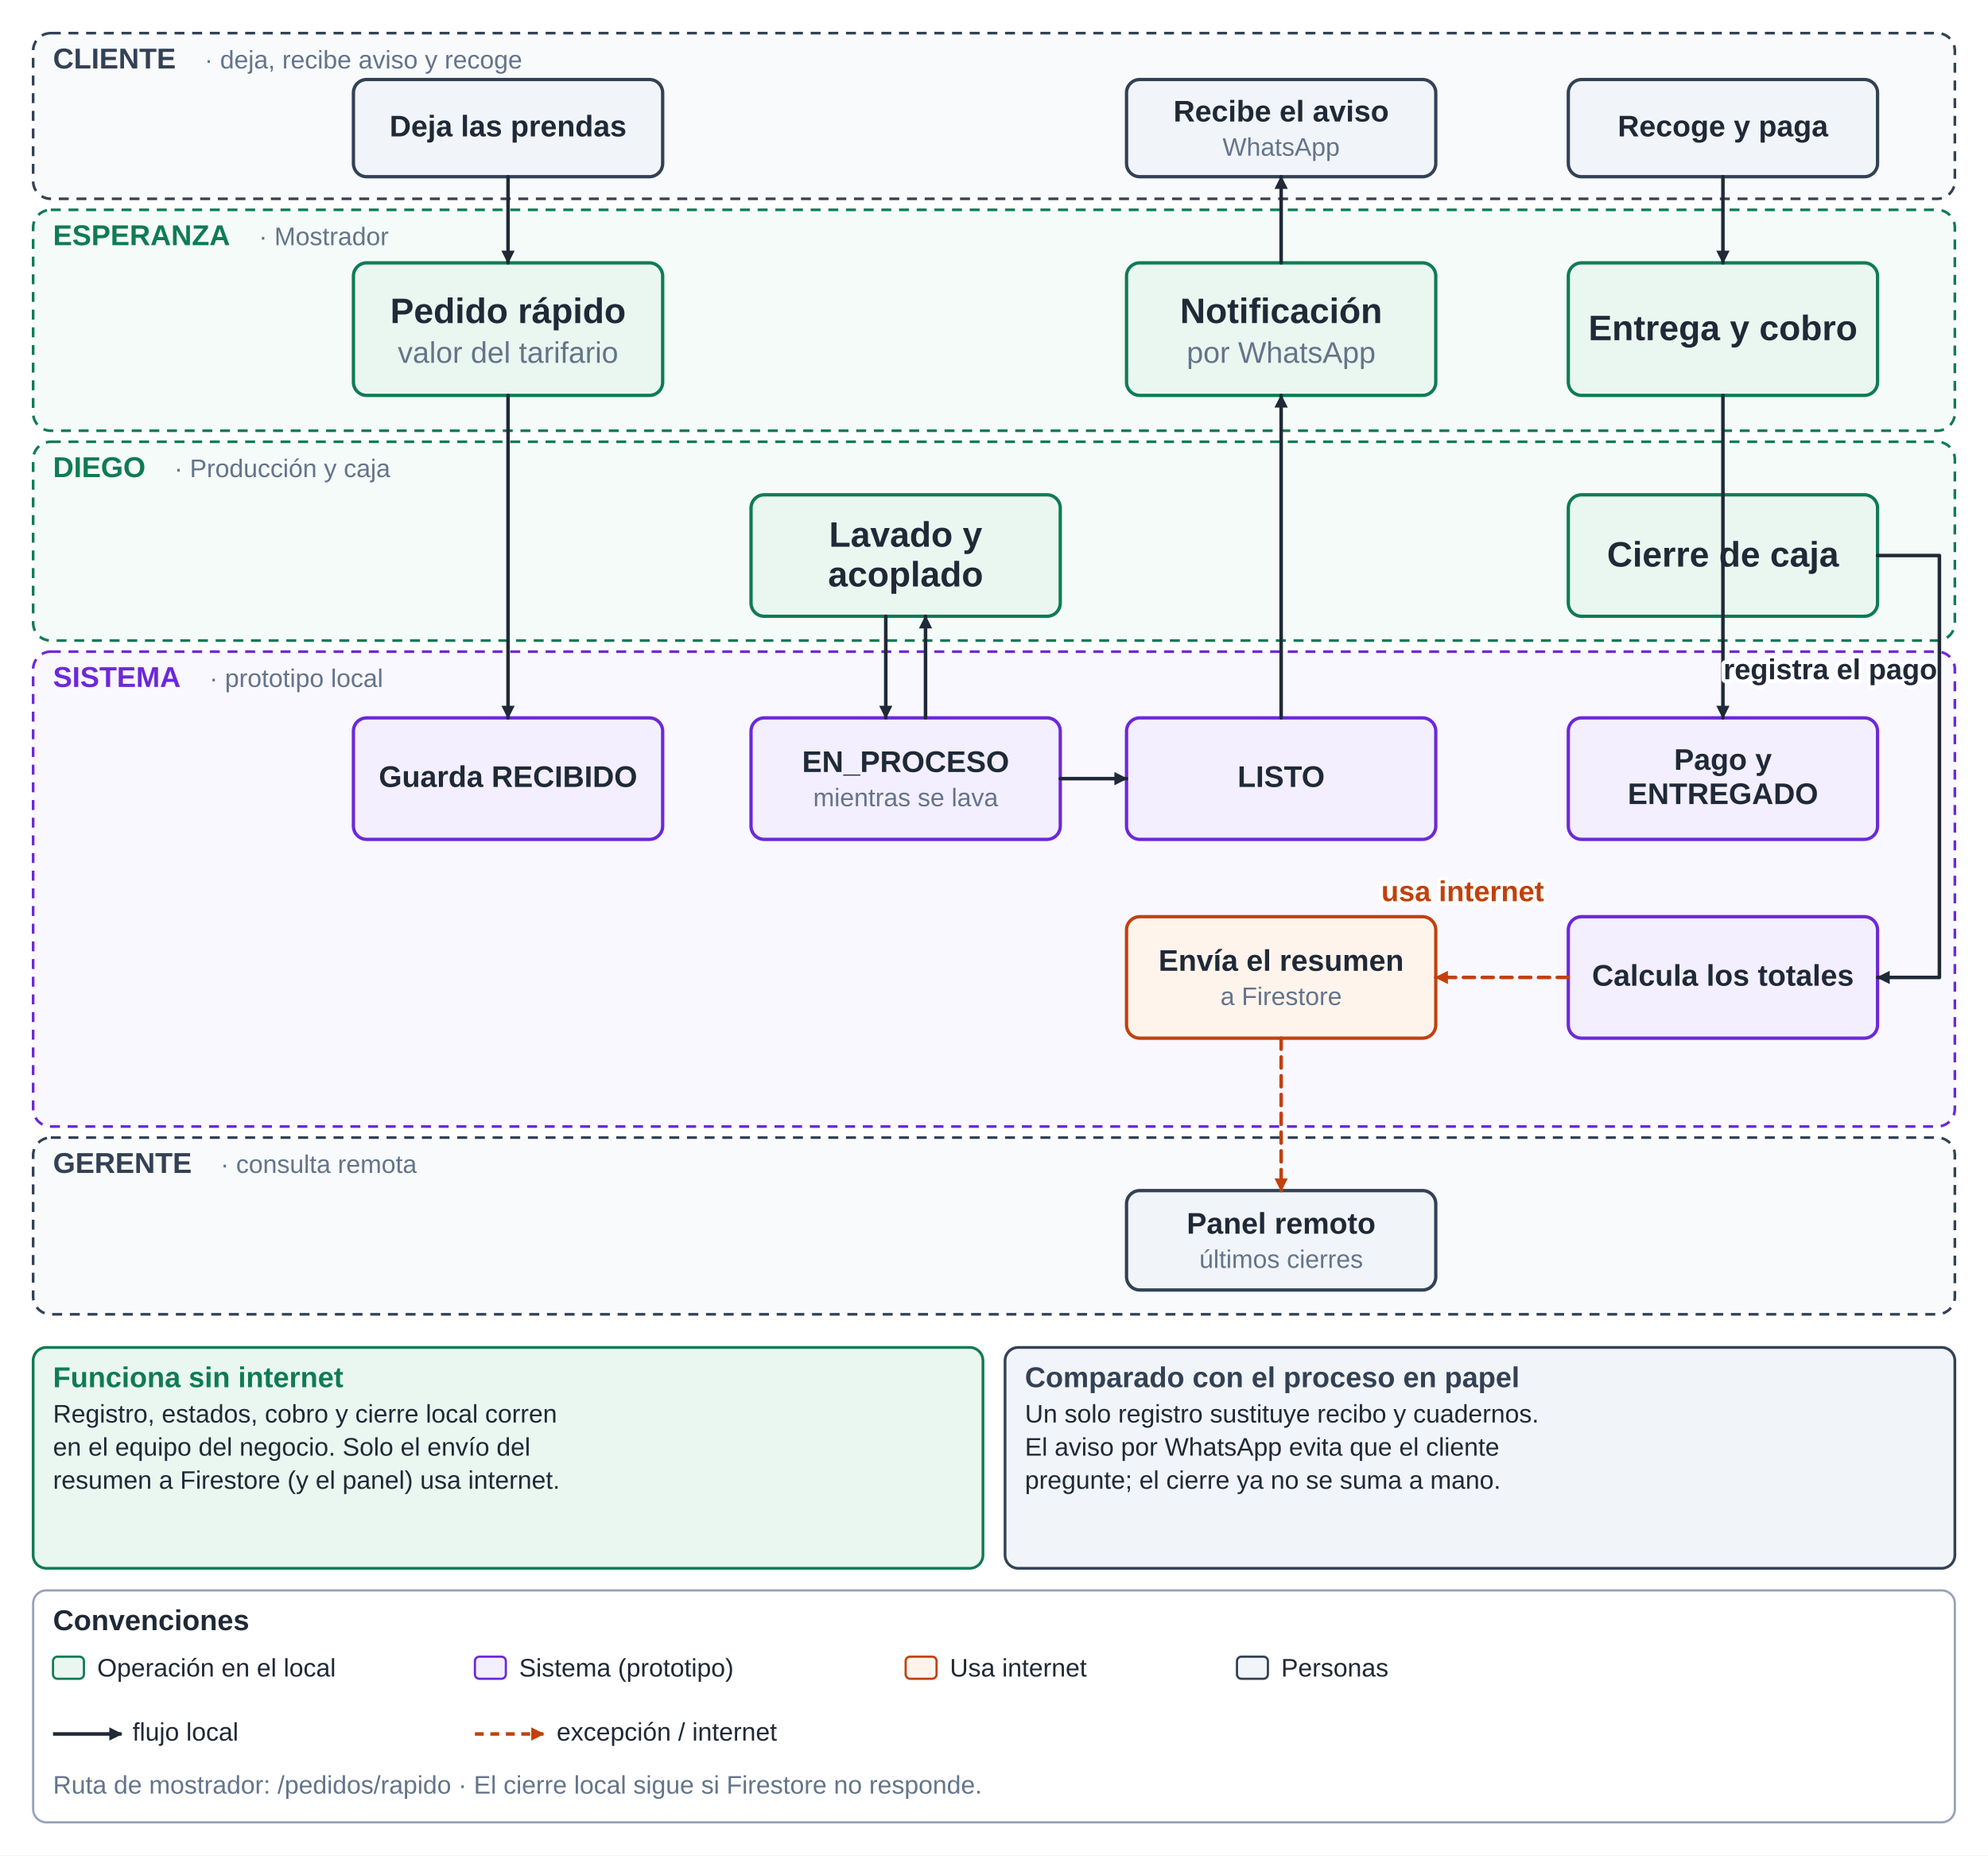
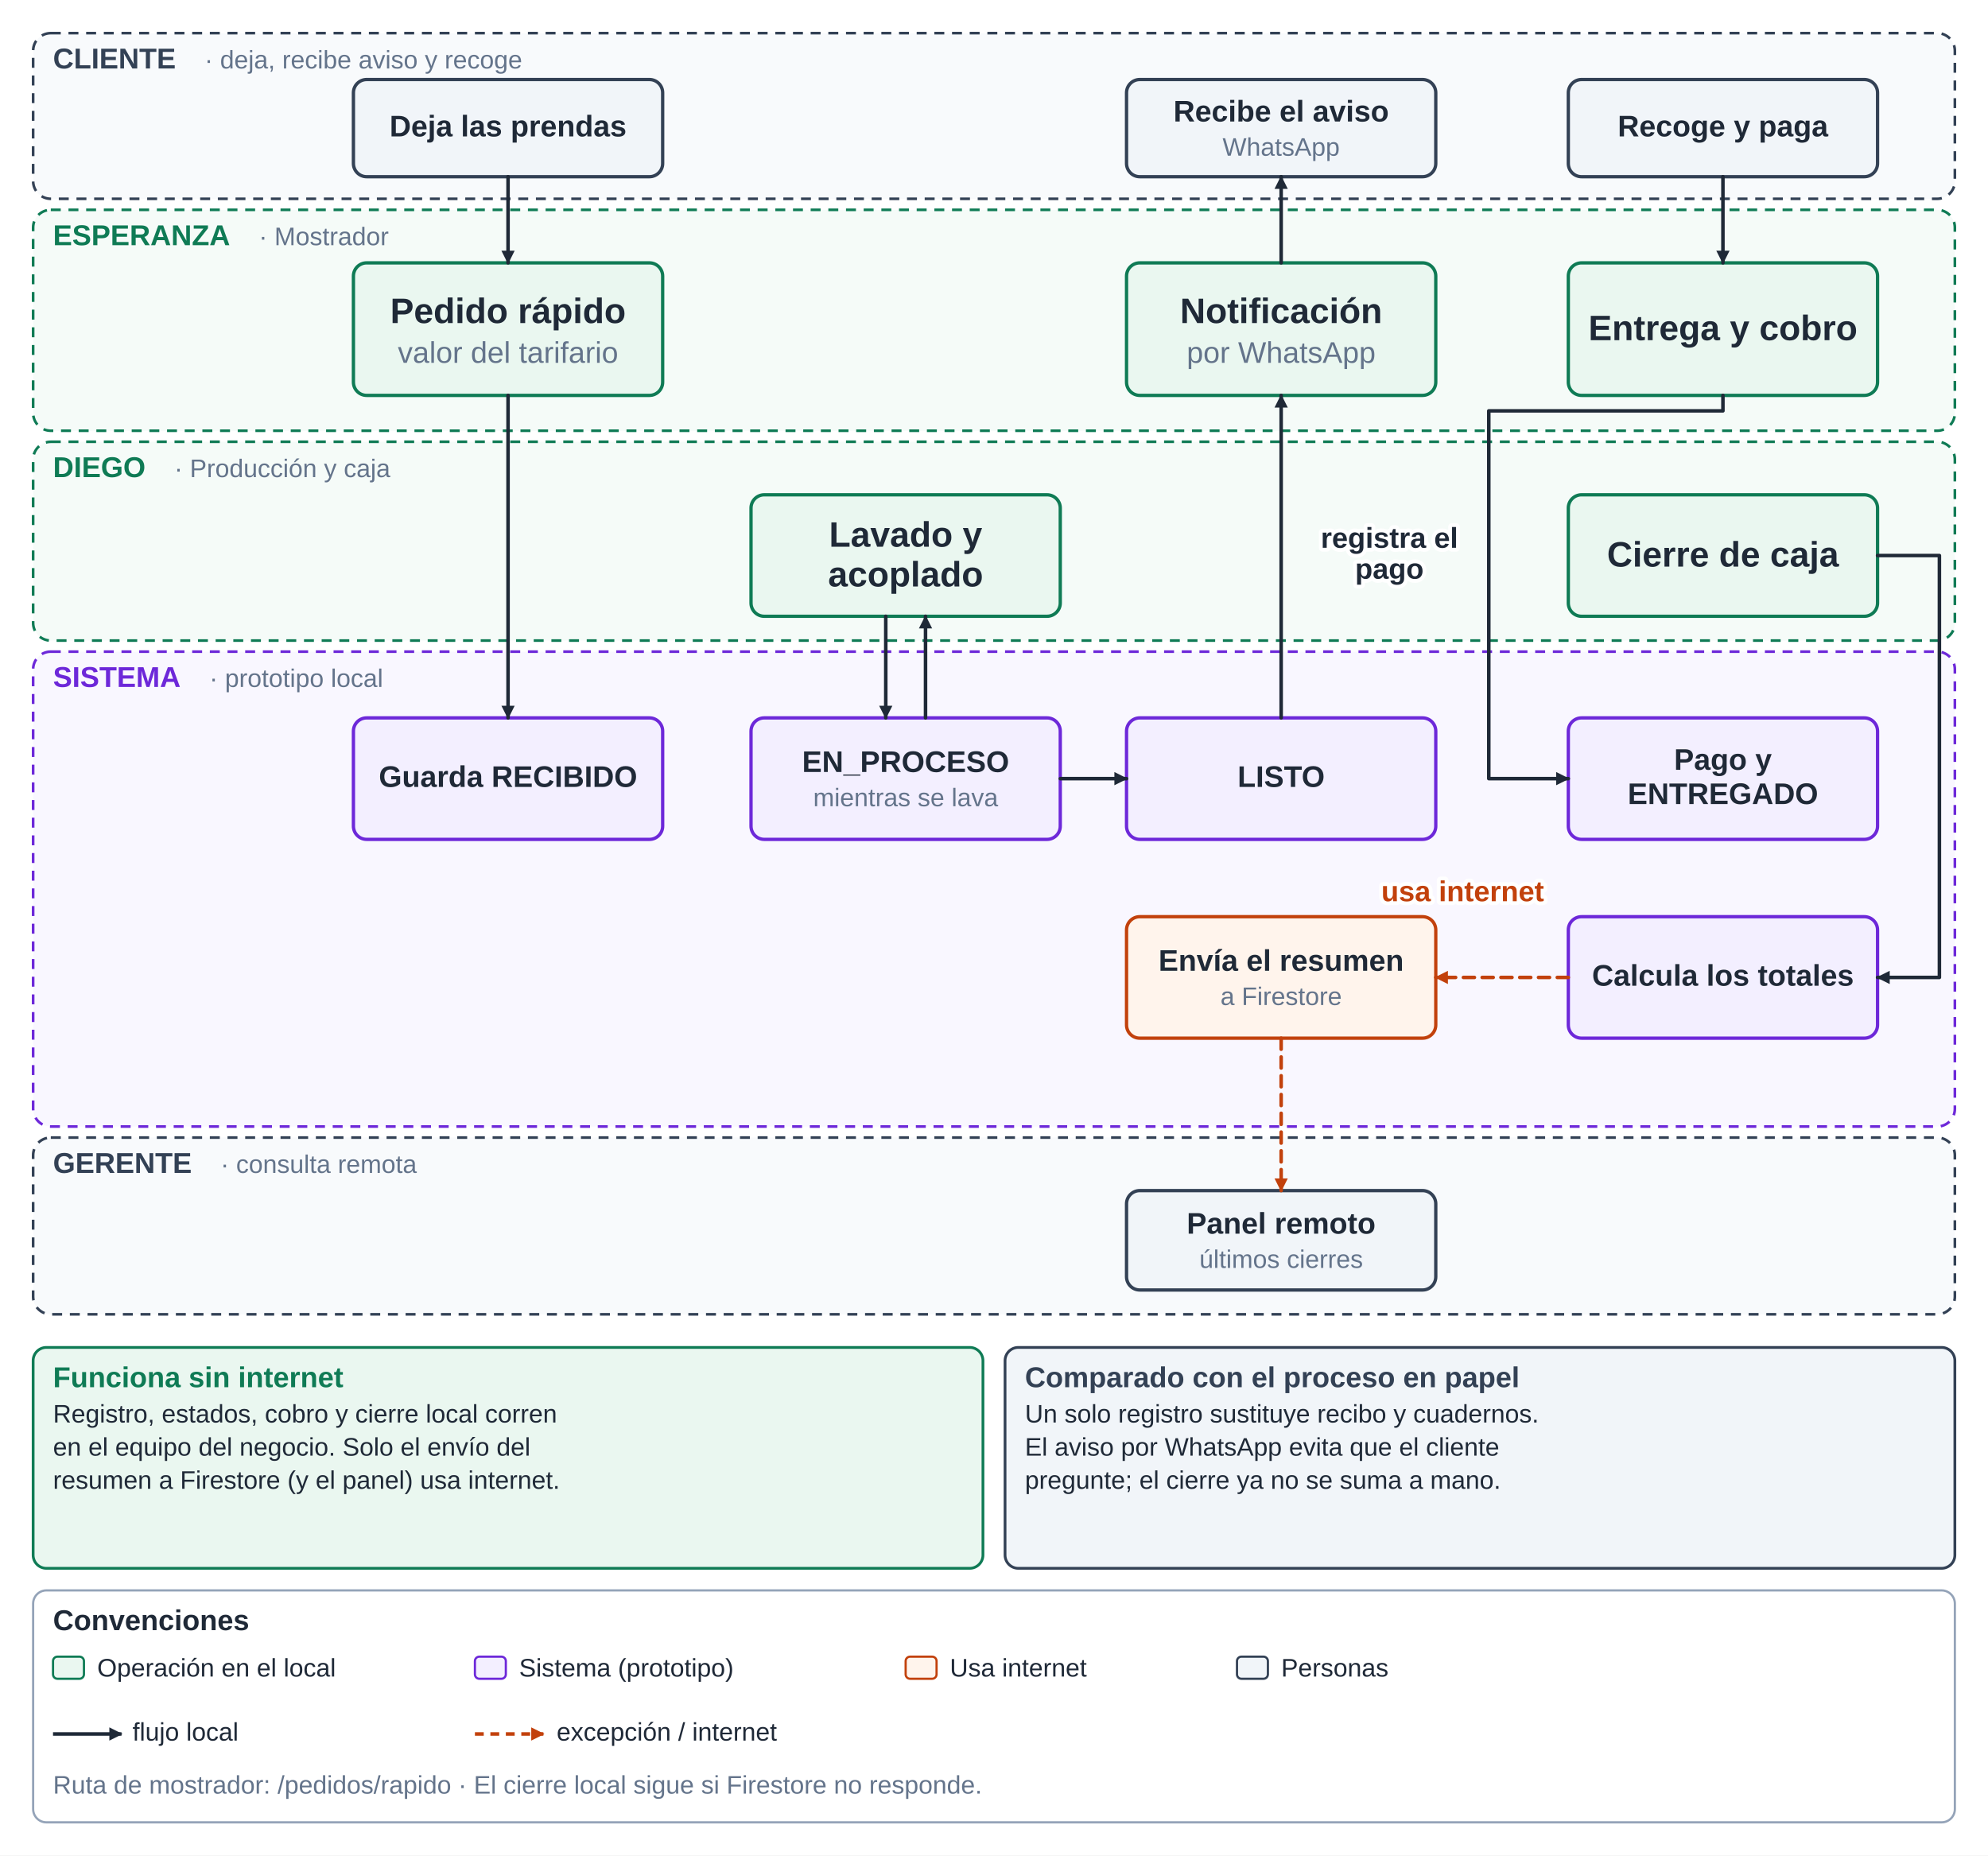
<svg xmlns="http://www.w3.org/2000/svg" width="1800" height="1680" viewBox="0 0 1800 1680">
  <rect width="1800" height="1680" fill="#ffffff" />
  <defs>
    <marker id="m-dark" markerWidth="14" markerHeight="14" refX="12" refY="7" orient="auto" markerUnits="userSpaceOnUse">
      <path d="M1,1 L13,7 L1,13 Z" fill="#1f2937" />
    </marker>
    <marker id="m-orange" markerWidth="14" markerHeight="14" refX="12" refY="7" orient="auto" markerUnits="userSpaceOnUse">
      <path d="M1,1 L13,7 L1,13 Z" fill="#c2410c" />
    </marker>
    <marker id="m-red" markerWidth="14" markerHeight="14" refX="12" refY="7" orient="auto" markerUnits="userSpaceOnUse">
      <path d="M1,1 L13,7 L1,13 Z" fill="#be123c" />
    </marker>
    <marker id="m-green" markerWidth="14" markerHeight="14" refX="12" refY="7" orient="auto" markerUnits="userSpaceOnUse">
      <path d="M1,1 L13,7 L1,13 Z" fill="#0f7b55" />
    </marker>
    <marker id="m-purple" markerWidth="14" markerHeight="14" refX="12" refY="7" orient="auto" markerUnits="userSpaceOnUse">
      <path d="M1,1 L13,7 L1,13 Z" fill="#6d28d9" />
    </marker>
    <marker id="m-gray" markerWidth="14" markerHeight="14" refX="12" refY="7" orient="auto" markerUnits="userSpaceOnUse">
      <path d="M1,1 L13,7 L1,13 Z" fill="#334155" />
    </marker>
    <marker id="m-gen" markerWidth="18" markerHeight="14" refX="17" refY="7" orient="auto" markerUnits="userSpaceOnUse">
      <path d="M1,1 L17,7 L1,13 Z" fill="#ffffff" stroke="#1f2937" stroke-width="1.8" />
    </marker>
  </defs>
  <rect x="30.0" y="30.0" width="1740.0" height="150.0" rx="16" fill="#f1f5f9" stroke="#334155" stroke-width="2.4" stroke-dasharray="9 7" fill-opacity="0.45" />
  <text x="48.0" y="62.0" font-family="Arial, Helvetica, sans-serif" font-size="26" font-weight="700" fill="#334155" text-anchor="start">CLIENTE</text>
  <text x="185.2" y="62.0" font-family="Arial, Helvetica, sans-serif" font-size="23" font-weight="400" fill="#64748b" text-anchor="start">· deja, recibe aviso y recoge</text>
  <rect x="30.0" y="190.0" width="1740.0" height="200.0" rx="16" fill="#eaf7f0" stroke="#0f7b55" stroke-width="2.4" stroke-dasharray="9 7" fill-opacity="0.45" />
  <text x="48.0" y="222.0" font-family="Arial, Helvetica, sans-serif" font-size="26" font-weight="700" fill="#0f7b55" text-anchor="start">ESPERANZA</text>
  <text x="234.4" y="222.0" font-family="Arial, Helvetica, sans-serif" font-size="23" font-weight="400" fill="#64748b" text-anchor="start">· Mostrador</text>
  <rect x="30.0" y="400.0" width="1740.0" height="180.0" rx="16" fill="#eaf7f0" stroke="#0f7b55" stroke-width="2.4" stroke-dasharray="9 7" fill-opacity="0.45" />
  <text x="48.0" y="432.0" font-family="Arial, Helvetica, sans-serif" font-size="26" font-weight="700" fill="#0f7b55" text-anchor="start">DIEGO</text>
  <text x="157.8" y="432.0" font-family="Arial, Helvetica, sans-serif" font-size="23" font-weight="400" fill="#64748b" text-anchor="start">· Producción y caja</text>
  <rect x="30.0" y="590.0" width="1740.0" height="430.0" rx="16" fill="#f3efff" stroke="#6d28d9" stroke-width="2.4" stroke-dasharray="9 7" fill-opacity="0.45" />
  <text x="48.0" y="622.0" font-family="Arial, Helvetica, sans-serif" font-size="26" font-weight="700" fill="#6d28d9" text-anchor="start">SISTEMA</text>
  <text x="189.6" y="622.0" font-family="Arial, Helvetica, sans-serif" font-size="23" font-weight="400" fill="#64748b" text-anchor="start">· prototipo local</text>
  <rect x="30.0" y="1030.0" width="1740.0" height="160.0" rx="16" fill="#f1f5f9" stroke="#334155" stroke-width="2.4" stroke-dasharray="9 7" fill-opacity="0.45" />
  <text x="48.0" y="1062.0" font-family="Arial, Helvetica, sans-serif" font-size="26" font-weight="700" fill="#334155" text-anchor="start">GERENTE</text>
  <text x="199.7" y="1062.0" font-family="Arial, Helvetica, sans-serif" font-size="23" font-weight="400" fill="#64748b" text-anchor="start">· consulta remota</text>
  <rect x="320.0" y="72.0" width="280.0" height="88.0" rx="12" fill="#f1f5f9" stroke="#334155" stroke-width="3" />
  <text x="460.0" y="123.5" font-family="Arial, Helvetica, sans-serif" font-size="27" font-weight="700" fill="#1f2937" text-anchor="middle">Deja las prendas</text>
  <rect x="1020.0" y="72.0" width="280.0" height="88.0" rx="12" fill="#f1f5f9" stroke="#334155" stroke-width="3" />
  <text x="1160.0" y="110.0" font-family="Arial, Helvetica, sans-serif" font-size="27" font-weight="700" fill="#1f2937" text-anchor="middle">Recibe el aviso</text>
  <text x="1160.0" y="141.0" font-family="Arial, Helvetica, sans-serif" font-size="23" font-weight="400" fill="#64748b" text-anchor="middle">WhatsApp</text>
  <rect x="1420.0" y="72.0" width="280.0" height="88.0" rx="12" fill="#f1f5f9" stroke="#334155" stroke-width="3" />
  <text x="1560.0" y="123.5" font-family="Arial, Helvetica, sans-serif" font-size="27" font-weight="700" fill="#1f2937" text-anchor="middle">Recoge y paga</text>
  <rect x="320.0" y="238.0" width="280.0" height="120.0" rx="12" fill="#eaf7f0" stroke="#0f7b55" stroke-width="3" />
  <text x="460.0" y="292.5" font-family="Arial, Helvetica, sans-serif" font-size="32" font-weight="700" fill="#1f2937" text-anchor="middle">Pedido rápido</text>
  <text x="460.0" y="328.5" font-family="Arial, Helvetica, sans-serif" font-size="27" font-weight="400" fill="#64748b" text-anchor="middle">valor del tarifario</text>
  <rect x="1020.0" y="238.0" width="280.0" height="120.0" rx="12" fill="#eaf7f0" stroke="#0f7b55" stroke-width="3" />
  <text x="1160.0" y="292.5" font-family="Arial, Helvetica, sans-serif" font-size="32" font-weight="700" fill="#1f2937" text-anchor="middle">Notificación</text>
  <text x="1160.0" y="328.5" font-family="Arial, Helvetica, sans-serif" font-size="27" font-weight="400" fill="#64748b" text-anchor="middle">por WhatsApp</text>
  <rect x="1420.0" y="238.0" width="280.0" height="120.0" rx="12" fill="#eaf7f0" stroke="#0f7b55" stroke-width="3" />
  <text x="1560.0" y="308.0" font-family="Arial, Helvetica, sans-serif" font-size="32" font-weight="700" fill="#1f2937" text-anchor="middle">Entrega y cobro</text>
  <rect x="680.0" y="448.0" width="280.0" height="110.0" rx="12" fill="#eaf7f0" stroke="#0f7b55" stroke-width="3" />
  <text x="820.0" y="495.0" font-family="Arial, Helvetica, sans-serif" font-size="32" font-weight="700" fill="#1f2937" text-anchor="middle">Lavado y</text>
  <text x="820.0" y="531.0" font-family="Arial, Helvetica, sans-serif" font-size="32" font-weight="700" fill="#1f2937" text-anchor="middle">acoplado</text>
  <rect x="1420.0" y="448.0" width="280.0" height="110.0" rx="12" fill="#eaf7f0" stroke="#0f7b55" stroke-width="3" />
  <text x="1560.0" y="513.0" font-family="Arial, Helvetica, sans-serif" font-size="32" font-weight="700" fill="#1f2937" text-anchor="middle">Cierre de caja</text>
  <rect x="320.0" y="650.0" width="280.0" height="110.0" rx="12" fill="#f3efff" stroke="#6d28d9" stroke-width="3" />
  <text x="460.0" y="712.5" font-family="Arial, Helvetica, sans-serif" font-size="27" font-weight="700" fill="#1f2937" text-anchor="middle">Guarda RECIBIDO</text>
  <rect x="680.0" y="650.0" width="280.0" height="110.0" rx="12" fill="#f3efff" stroke="#6d28d9" stroke-width="3" />
  <text x="820.0" y="699.0" font-family="Arial, Helvetica, sans-serif" font-size="27" font-weight="700" fill="#1f2937" text-anchor="middle">EN_PROCESO</text>
  <text x="820.0" y="730.0" font-family="Arial, Helvetica, sans-serif" font-size="23" font-weight="400" fill="#64748b" text-anchor="middle">mientras se lava</text>
  <rect x="1020.0" y="650.0" width="280.0" height="110.0" rx="12" fill="#f3efff" stroke="#6d28d9" stroke-width="3" />
  <text x="1160.0" y="712.5" font-family="Arial, Helvetica, sans-serif" font-size="27" font-weight="700" fill="#1f2937" text-anchor="middle">LISTO</text>
  <rect x="1420.0" y="650.0" width="280.0" height="110.0" rx="12" fill="#f3efff" stroke="#6d28d9" stroke-width="3" />
  <text x="1560.0" y="697.0" font-family="Arial, Helvetica, sans-serif" font-size="27" font-weight="700" fill="#1f2937" text-anchor="middle">Pago y</text>
  <text x="1560.0" y="728.0" font-family="Arial, Helvetica, sans-serif" font-size="27" font-weight="700" fill="#1f2937" text-anchor="middle">ENTREGADO</text>
  <rect x="1420.0" y="830.0" width="280.0" height="110.0" rx="12" fill="#f3efff" stroke="#6d28d9" stroke-width="3" />
  <text x="1560.0" y="892.5" font-family="Arial, Helvetica, sans-serif" font-size="27" font-weight="700" fill="#1f2937" text-anchor="middle">Calcula los totales</text>
  <rect x="1020.0" y="830.0" width="280.0" height="110.0" rx="12" fill="#fff4ec" stroke="#c2410c" stroke-width="3" />
  <text x="1160.0" y="879.0" font-family="Arial, Helvetica, sans-serif" font-size="27" font-weight="700" fill="#1f2937" text-anchor="middle">Envía el resumen</text>
  <text x="1160.0" y="910.0" font-family="Arial, Helvetica, sans-serif" font-size="23" font-weight="400" fill="#64748b" text-anchor="middle">a Firestore</text>
  <rect x="1020.0" y="1078.0" width="280.0" height="90.0" rx="12" fill="#f1f5f9" stroke="#334155" stroke-width="3" />
  <text x="1160.0" y="1117.0" font-family="Arial, Helvetica, sans-serif" font-size="27" font-weight="700" fill="#1f2937" text-anchor="middle">Panel remoto</text>
  <text x="1160.0" y="1148.0" font-family="Arial, Helvetica, sans-serif" font-size="23" font-weight="400" fill="#64748b" text-anchor="middle">últimos cierres</text>
  <path d="M460.0,160.0 L460.0,238.0" fill="none" stroke="#1f2937" stroke-width="3.2" stroke-linejoin="round" stroke-linecap="round" marker-end="url(#m-dark)" />
  <path d="M460.0,358.0 L460.0,650.0" fill="none" stroke="#1f2937" stroke-width="3.2" stroke-linejoin="round" stroke-linecap="round" marker-end="url(#m-dark)" />
  <path d="M802.0,558.0 L802.0,650.0" fill="none" stroke="#1f2937" stroke-width="3.2" stroke-linejoin="round" stroke-linecap="round" marker-end="url(#m-dark)" />
  <path d="M838.0,650.0 L838.0,558.0" fill="none" stroke="#1f2937" stroke-width="3.2" stroke-linejoin="round" stroke-linecap="round" marker-end="url(#m-dark)" />
  <path d="M960.0,705.0 L1020.0,705.0" fill="none" stroke="#1f2937" stroke-width="3.2" stroke-linejoin="round" stroke-linecap="round" marker-end="url(#m-dark)" />
  <path d="M1160.0,650.0 L1160.0,358.0" fill="none" stroke="#1f2937" stroke-width="3.2" stroke-linejoin="round" stroke-linecap="round" marker-end="url(#m-dark)" />
  <path d="M1160.0,238.0 L1160.0,160.0" fill="none" stroke="#1f2937" stroke-width="3.2" stroke-linejoin="round" stroke-linecap="round" marker-end="url(#m-dark)" />
  <path d="M1560.0,160.0 L1560.0,238.0" fill="none" stroke="#1f2937" stroke-width="3.2" stroke-linejoin="round" stroke-linecap="round" marker-end="url(#m-dark)" />
-   <path d="M1560.0,358.0 L1560.0,650.0" fill="none" stroke="#1f2937" stroke-width="3.2" stroke-linejoin="round" stroke-linecap="round" marker-end="url(#m-dark)" />
-   <text x="1754.0" y="615.0" font-family="Arial, Helvetica, sans-serif" font-size="26" font-weight="700" fill="#1f2937" text-anchor="end" stroke="#ffffff" stroke-width="7" paint-order="stroke" stroke-linejoin="round" stroke-linecap="round">registra el pago</text>
+   <path d="M1560.0,358.0 L1560.0,372.0 L1348.0,372.0 L1348.0,705.0 L1420.0,705.0" fill="none" stroke="#1f2937" stroke-width="3.2" stroke-linejoin="round" stroke-linecap="round" marker-end="url(#m-dark)" />
+   <text x="1258.0" y="496.0" font-family="Arial, Helvetica, sans-serif" font-size="26" font-weight="700" fill="#1f2937" text-anchor="middle" stroke="#ffffff" stroke-width="7" paint-order="stroke" stroke-linejoin="round" stroke-linecap="round">registra el</text>
+   <text x="1258.0" y="524.0" font-family="Arial, Helvetica, sans-serif" font-size="26" font-weight="700" fill="#1f2937" text-anchor="middle" stroke="#ffffff" stroke-width="7" paint-order="stroke" stroke-linejoin="round" stroke-linecap="round">pago</text>
  <path d="M1700.0,503.0 L1756.0,503.0 L1756.0,885.0 L1700.0,885.0" fill="none" stroke="#1f2937" stroke-width="3.2" stroke-linejoin="round" stroke-linecap="round" marker-end="url(#m-dark)" />
  <path d="M1420.0,885.0 L1300.0,885.0" fill="none" stroke="#c2410c" stroke-width="3.2" stroke-linejoin="round" stroke-linecap="round" stroke-dasharray="10 7" marker-end="url(#m-orange)" />
  <text x="1398.0" y="816.0" font-family="Arial, Helvetica, sans-serif" font-size="26" font-weight="700" fill="#c2410c" text-anchor="end" stroke="#ffffff" stroke-width="7" paint-order="stroke" stroke-linejoin="round" stroke-linecap="round">usa internet</text>
  <path d="M1160.0,940.0 L1160.0,1078.0" fill="none" stroke="#c2410c" stroke-width="3.2" stroke-linejoin="round" stroke-linecap="round" stroke-dasharray="10 7" marker-end="url(#m-orange)" />
  <rect x="30.0" y="1220.0" width="860.0" height="200.0" rx="12" fill="#eaf7f0" stroke="#0f7b55" stroke-width="2.5" />
  <text x="48.0" y="1256.0" font-family="Arial, Helvetica, sans-serif" font-size="26" font-weight="700" fill="#0f7b55" text-anchor="start">Funciona sin internet</text>
  <text x="48.0" y="1288.0" font-family="Arial, Helvetica, sans-serif" font-size="23" font-weight="400" fill="#1f2937" text-anchor="start">Registro, estados, cobro y cierre local corren</text>
  <text x="48.0" y="1318.0" font-family="Arial, Helvetica, sans-serif" font-size="23" font-weight="400" fill="#1f2937" text-anchor="start">en el equipo del negocio. Solo el envío del</text>
  <text x="48.0" y="1348.0" font-family="Arial, Helvetica, sans-serif" font-size="23" font-weight="400" fill="#1f2937" text-anchor="start">resumen a Firestore (y el panel) usa internet.</text>
  <rect x="910.0" y="1220.0" width="860.0" height="200.0" rx="12" fill="#f1f5f9" stroke="#334155" stroke-width="2.5" />
  <text x="928.0" y="1256.0" font-family="Arial, Helvetica, sans-serif" font-size="26" font-weight="700" fill="#334155" text-anchor="start">Comparado con el proceso en papel</text>
  <text x="928.0" y="1288.0" font-family="Arial, Helvetica, sans-serif" font-size="23" font-weight="400" fill="#1f2937" text-anchor="start">Un solo registro sustituye recibo y cuadernos.</text>
  <text x="928.0" y="1318.0" font-family="Arial, Helvetica, sans-serif" font-size="23" font-weight="400" fill="#1f2937" text-anchor="start">El aviso por WhatsApp evita que el cliente</text>
  <text x="928.0" y="1348.0" font-family="Arial, Helvetica, sans-serif" font-size="23" font-weight="400" fill="#1f2937" text-anchor="start">pregunte; el cierre ya no se suma a mano.</text>
  <rect x="30.0" y="1440.0" width="1740.0" height="210.0" rx="12" fill="#ffffff" stroke="#94a3b8" stroke-width="2" />
  <text x="48.0" y="1476.0" font-family="Arial, Helvetica, sans-serif" font-size="26" font-weight="700" fill="#1f2937" text-anchor="start">Convenciones</text>
  <rect x="48.0" y="1500.0" width="28.0" height="20.0" rx="4" fill="#eaf7f0" stroke="#0f7b55" stroke-width="2" />
  <text x="88.0" y="1518.0" font-family="Arial, Helvetica, sans-serif" font-size="23" font-weight="400" fill="#1f2937" text-anchor="start">Operación en el local</text>
  <rect x="430.0" y="1500.0" width="28.0" height="20.0" rx="4" fill="#f3efff" stroke="#6d28d9" stroke-width="2" />
  <text x="470.0" y="1518.0" font-family="Arial, Helvetica, sans-serif" font-size="23" font-weight="400" fill="#1f2937" text-anchor="start">Sistema (prototipo)</text>
  <rect x="820.0" y="1500.0" width="28.0" height="20.0" rx="4" fill="#fff4ec" stroke="#c2410c" stroke-width="2" />
  <text x="860.0" y="1518.0" font-family="Arial, Helvetica, sans-serif" font-size="23" font-weight="400" fill="#1f2937" text-anchor="start">Usa internet</text>
  <rect x="1120.0" y="1500.0" width="28.0" height="20.0" rx="4" fill="#f1f5f9" stroke="#334155" stroke-width="2" />
  <text x="1160.0" y="1518.0" font-family="Arial, Helvetica, sans-serif" font-size="23" font-weight="400" fill="#1f2937" text-anchor="start">Personas</text>
  <line x1="48" y1="1570" x2="110" y2="1570" stroke="#1f2937" stroke-width="3.2" marker-end="url(#m-dark)" />
  <text x="120.0" y="1576.0" font-family="Arial, Helvetica, sans-serif" font-size="23" font-weight="400" fill="#1f2937" text-anchor="start">flujo local</text>
  <line x1="430" y1="1570" x2="492" y2="1570" stroke="#c2410c" stroke-width="3.2" stroke-dasharray="8 6" marker-end="url(#m-orange)" />
  <text x="504.0" y="1576.0" font-family="Arial, Helvetica, sans-serif" font-size="23" font-weight="400" fill="#1f2937" text-anchor="start">excepción / internet</text>
  <text x="48.0" y="1624.0" font-family="Arial, Helvetica, sans-serif" font-size="23" font-weight="400" fill="#64748b" text-anchor="start">Ruta de mostrador: /pedidos/rapido  ·  El cierre local sigue si Firestore no responde.</text>
</svg>
